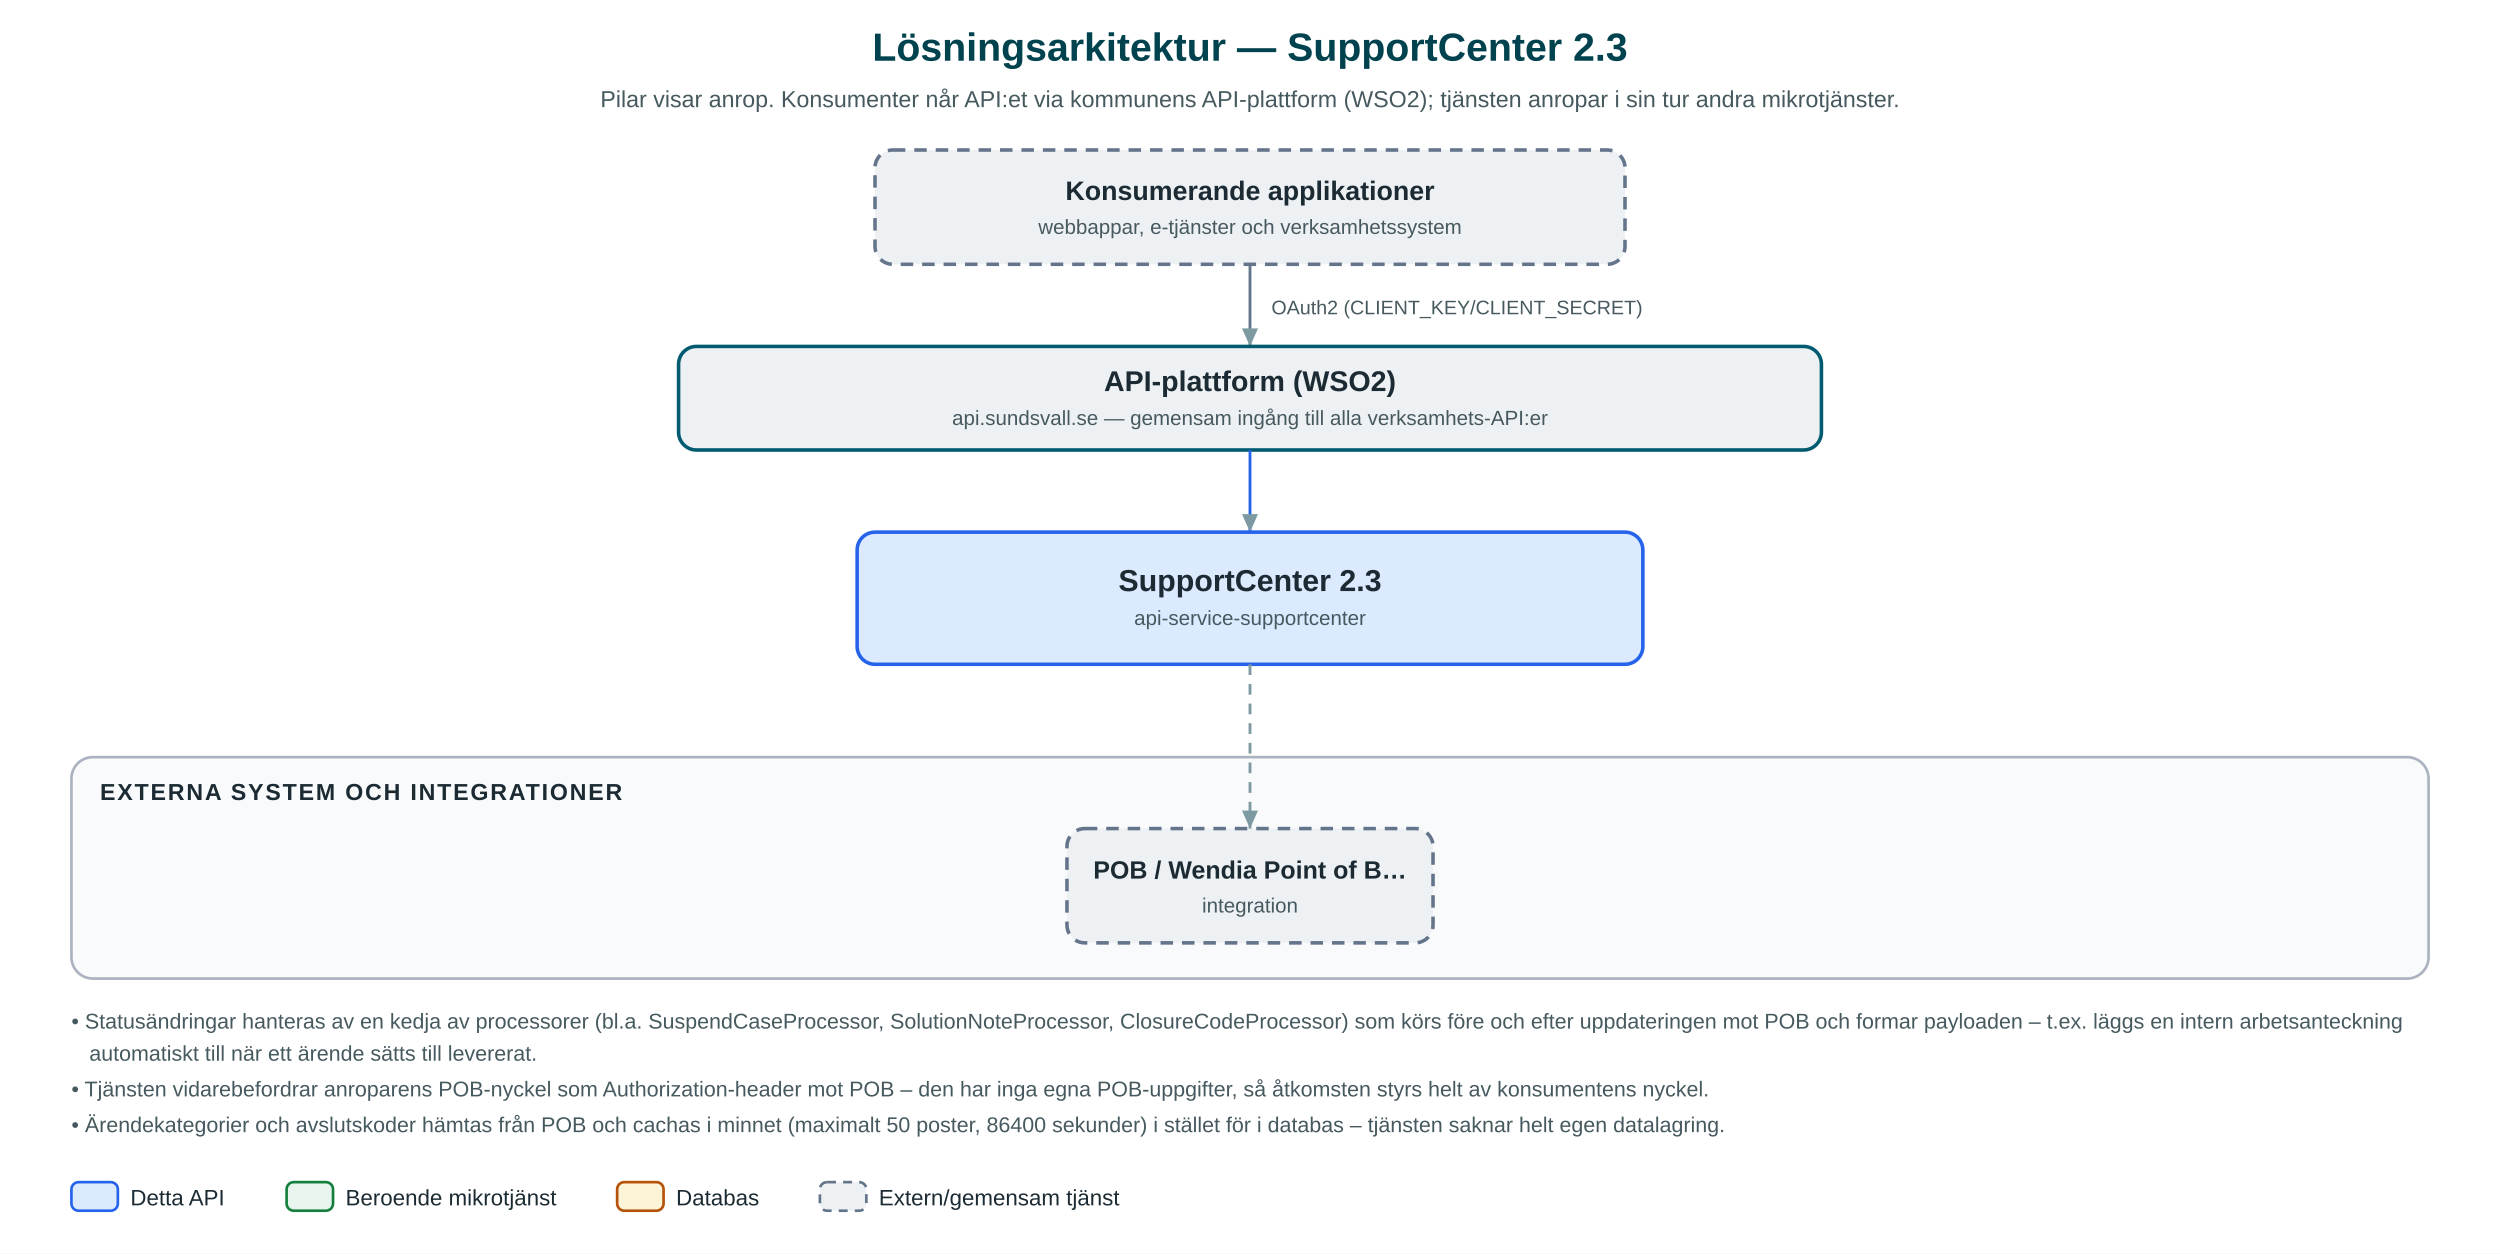
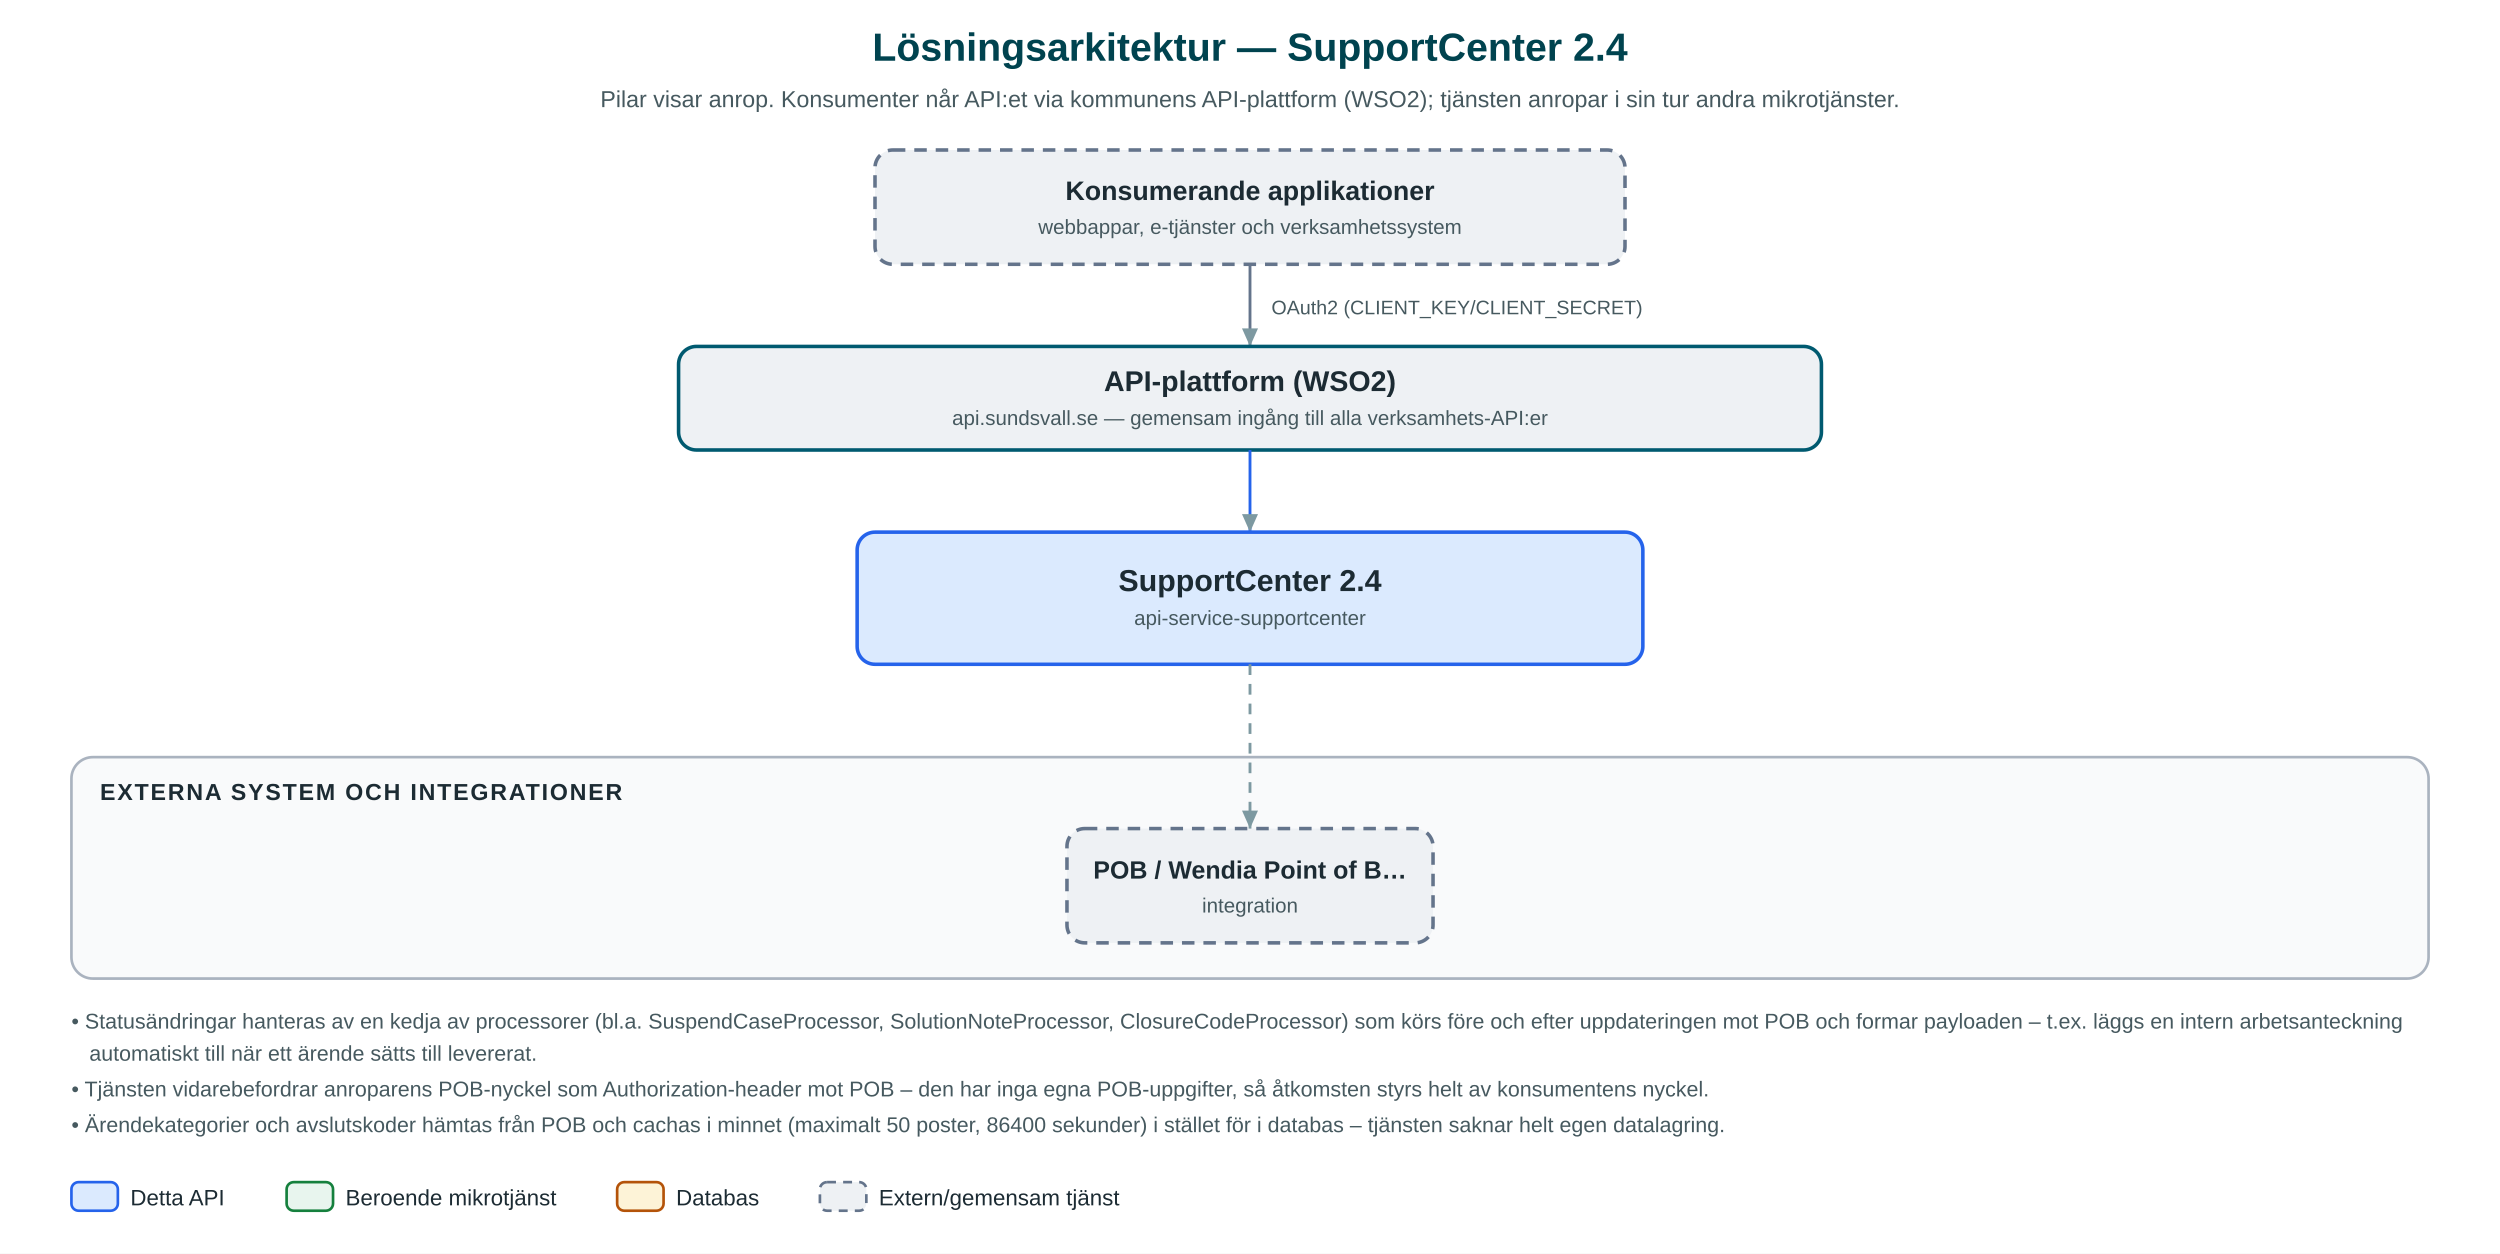
- <svg xmlns="http://www.w3.org/2000/svg" viewBox="0 0 1400 702" font-family="Segoe UI, Helvetica Neue, Arial, sans-serif" role="img" aria-label="Arkitekturdiagram för SupportCenter 2.3">
+ <svg xmlns="http://www.w3.org/2000/svg" viewBox="0 0 1400 702" font-family="Segoe UI, Helvetica Neue, Arial, sans-serif" role="img" aria-label="Arkitekturdiagram för SupportCenter 2.4">
  <defs>
    <marker id="arr" viewBox="0 0 10 10" refX="9" refY="5" markerWidth="7" markerHeight="7" orient="auto-start-reverse">
      <path d="M 0 1 L 9 5 L 0 9 z" fill="#7d99a1" />
    </marker>
  </defs>
  <rect width="1400" height="702" fill="#ffffff" />
-   <text x="700.0" y="34" text-anchor="middle" font-size="22" font-weight="bold" fill="#00434f">Lösningsarkitektur — SupportCenter 2.3</text>
+   <text x="700.0" y="34" text-anchor="middle" font-size="22" font-weight="bold" fill="#00434f">Lösningsarkitektur — SupportCenter 2.4</text>
  <text x="700.0" y="60" text-anchor="middle" font-size="13" fill="#46595f">Pilar visar anrop. Konsumenter når API:et via kommunens API-plattform (WSO2); tjänsten anropar i sin tur andra mikrotjänster.</text>
  <rect x="490.0" y="84" rx="10" width="420" height="64" fill="#eef1f4" stroke="#64748b" stroke-width="2" stroke-dasharray="7,5" />
  <text x="700.0" y="112.0" text-anchor="middle" font-size="15" font-weight="bold" fill="#1c2b33">Konsumerande applikationer</text>
  <text x="700.0" y="131.0" text-anchor="middle" font-size="11.5" fill="#46595f">webbappar, e-tjänster och verksamhetssystem</text>
  <path d="M 700.0 148 L 700.0 194" fill="none" stroke="#64748b" stroke-width="1.6" marker-end="url(#arr)" />
  <text x="712.0" y="176" font-size="11" fill="#46595f">OAuth2 (CLIENT_KEY/CLIENT_SECRET)</text>
  <rect x="380.0" y="194" rx="10" width="640" height="58" fill="#eef1f4" stroke="#005a70" stroke-width="2" />
  <text x="700.0" y="219.0" text-anchor="middle" font-size="16" font-weight="bold" fill="#1c2b33">API-plattform (WSO2)</text>
  <text x="700.0" y="238.0" text-anchor="middle" font-size="11.5" fill="#46595f">api.sundsvall.se — gemensam ingång till alla verksamhets-API:er</text>
  <path d="M 700.0 252 L 700.0 298" fill="none" stroke="#2563eb" stroke-width="1.6" marker-end="url(#arr)" />
  <rect x="480.0" y="298" rx="10" width="440" height="74" fill="#dbeafe" stroke="#2563eb" stroke-width="2" />
-   <text x="700.0" y="331.0" text-anchor="middle" font-size="17" font-weight="bold" fill="#1c2b33">SupportCenter 2.3</text>
+   <text x="700.0" y="331.0" text-anchor="middle" font-size="17" font-weight="bold" fill="#1c2b33">SupportCenter 2.4</text>
  <text x="700.0" y="350.0" text-anchor="middle" font-size="11.5" fill="#46595f">api-service-supportcenter</text>
  <rect x="40" y="424" rx="12" width="1320" height="124" fill="#f4f5f7" stroke="#64748b" stroke-width="1.5" opacity="0.55" />
  <text x="56" y="448" font-size="13" font-weight="bold" letter-spacing="1" fill="#1c2b33">EXTERNA SYSTEM OCH INTEGRATIONER</text>
  <rect x="597.5" y="464" rx="10" width="205" height="64" fill="#eef1f4" stroke="#64748b" stroke-width="2" stroke-dasharray="7,5" />
  <text x="700.0" y="492.0" text-anchor="middle" font-size="14" font-weight="bold" fill="#1c2b33">POB / Wendia Point of B…</text>
  <text x="700.0" y="511.0" text-anchor="middle" font-size="11.5" fill="#46595f">integration</text>
  <path d="M 700.0 372 C 700.0 418.0, 700.0 418.0, 700.0 464" fill="none" stroke="#7d99a1" stroke-width="1.6" stroke-dasharray="6,5" marker-end="url(#arr)" />
  <text x="40" y="576" font-size="12" fill="#46595f">• Statusändringar hanteras av en kedja av processorer (bl.a. SuspendCaseProcessor, SolutionNoteProcessor, ClosureCodeProcessor) som körs före och efter uppdateringen mot POB och formar payloaden – t.ex. läggs en intern arbetsanteckning</text>
  <text x="50.008" y="594" font-size="12" fill="#46595f">automatiskt till när ett ärende sätts till levererat.</text>
  <text x="40" y="614" font-size="12" fill="#46595f">• Tjänsten vidarebefordrar anroparens POB-nyckel som Authorization-header mot POB – den har inga egna POB-uppgifter, så åtkomsten styrs helt av konsumentens nyckel.</text>
  <text x="40" y="634" font-size="12" fill="#46595f">• Ärendekategorier och avslutskoder hämtas från POB och cachas i minnet (maximalt 50 poster, 86400 sekunder) i stället för i databas – tjänsten saknar helt egen datalagring.</text>
  <rect x="40" y="662" width="26" height="16" rx="4" fill="#dbeafe" stroke="#2563eb" stroke-width="1.5" />
  <text x="73" y="675" font-size="12.5" fill="#1c2b33">Detta API</text>
  <rect x="160.5" y="662" width="26" height="16" rx="4" fill="#e8f5ee" stroke="#15803d" stroke-width="1.5" />
  <text x="193.5" y="675" font-size="12.5" fill="#1c2b33">Beroende mikrotjänst</text>
  <rect x="345.6" y="662" width="26" height="16" rx="4" fill="#fdf3d7" stroke="#b45309" stroke-width="1.5" />
  <text x="378.6" y="675" font-size="12.5" fill="#1c2b33">Databas</text>
  <rect x="459.15" y="662" width="26" height="16" rx="4" fill="#eef1f4" stroke="#64748b" stroke-width="1.5" stroke-dasharray="5,4" />
  <text x="492.15" y="675" font-size="12.5" fill="#1c2b33">Extern/gemensam tjänst</text>
</svg>
